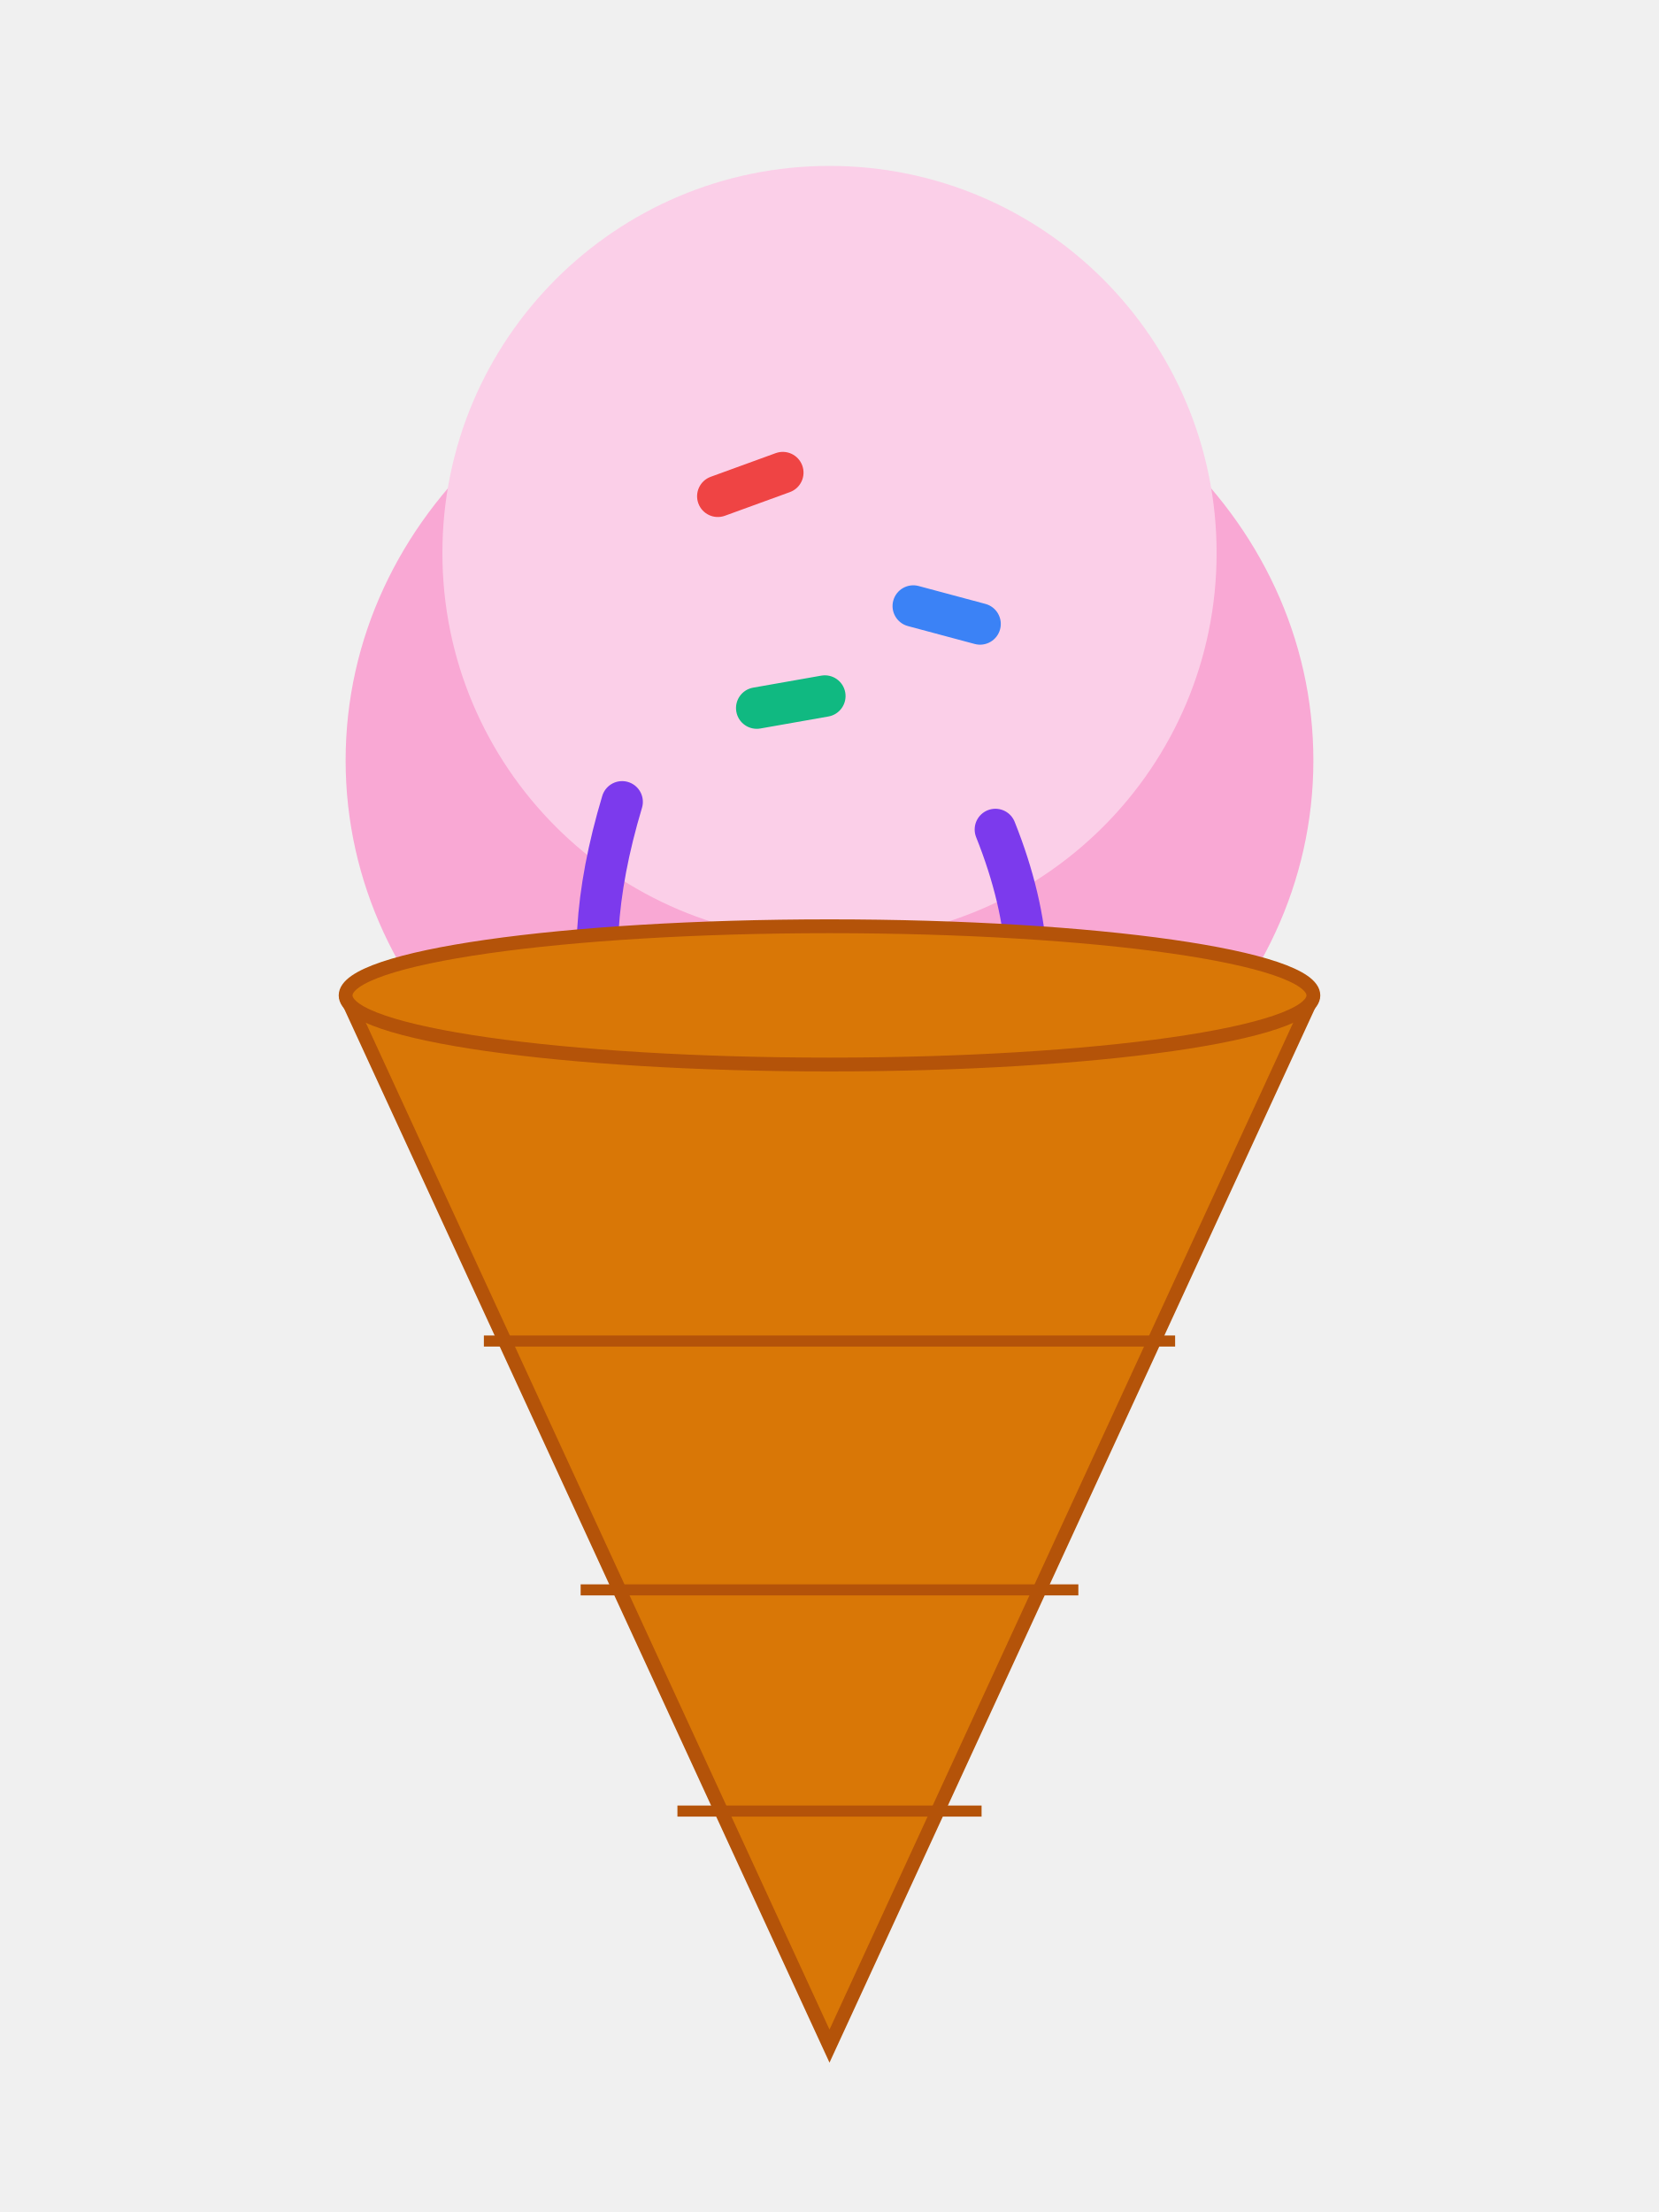
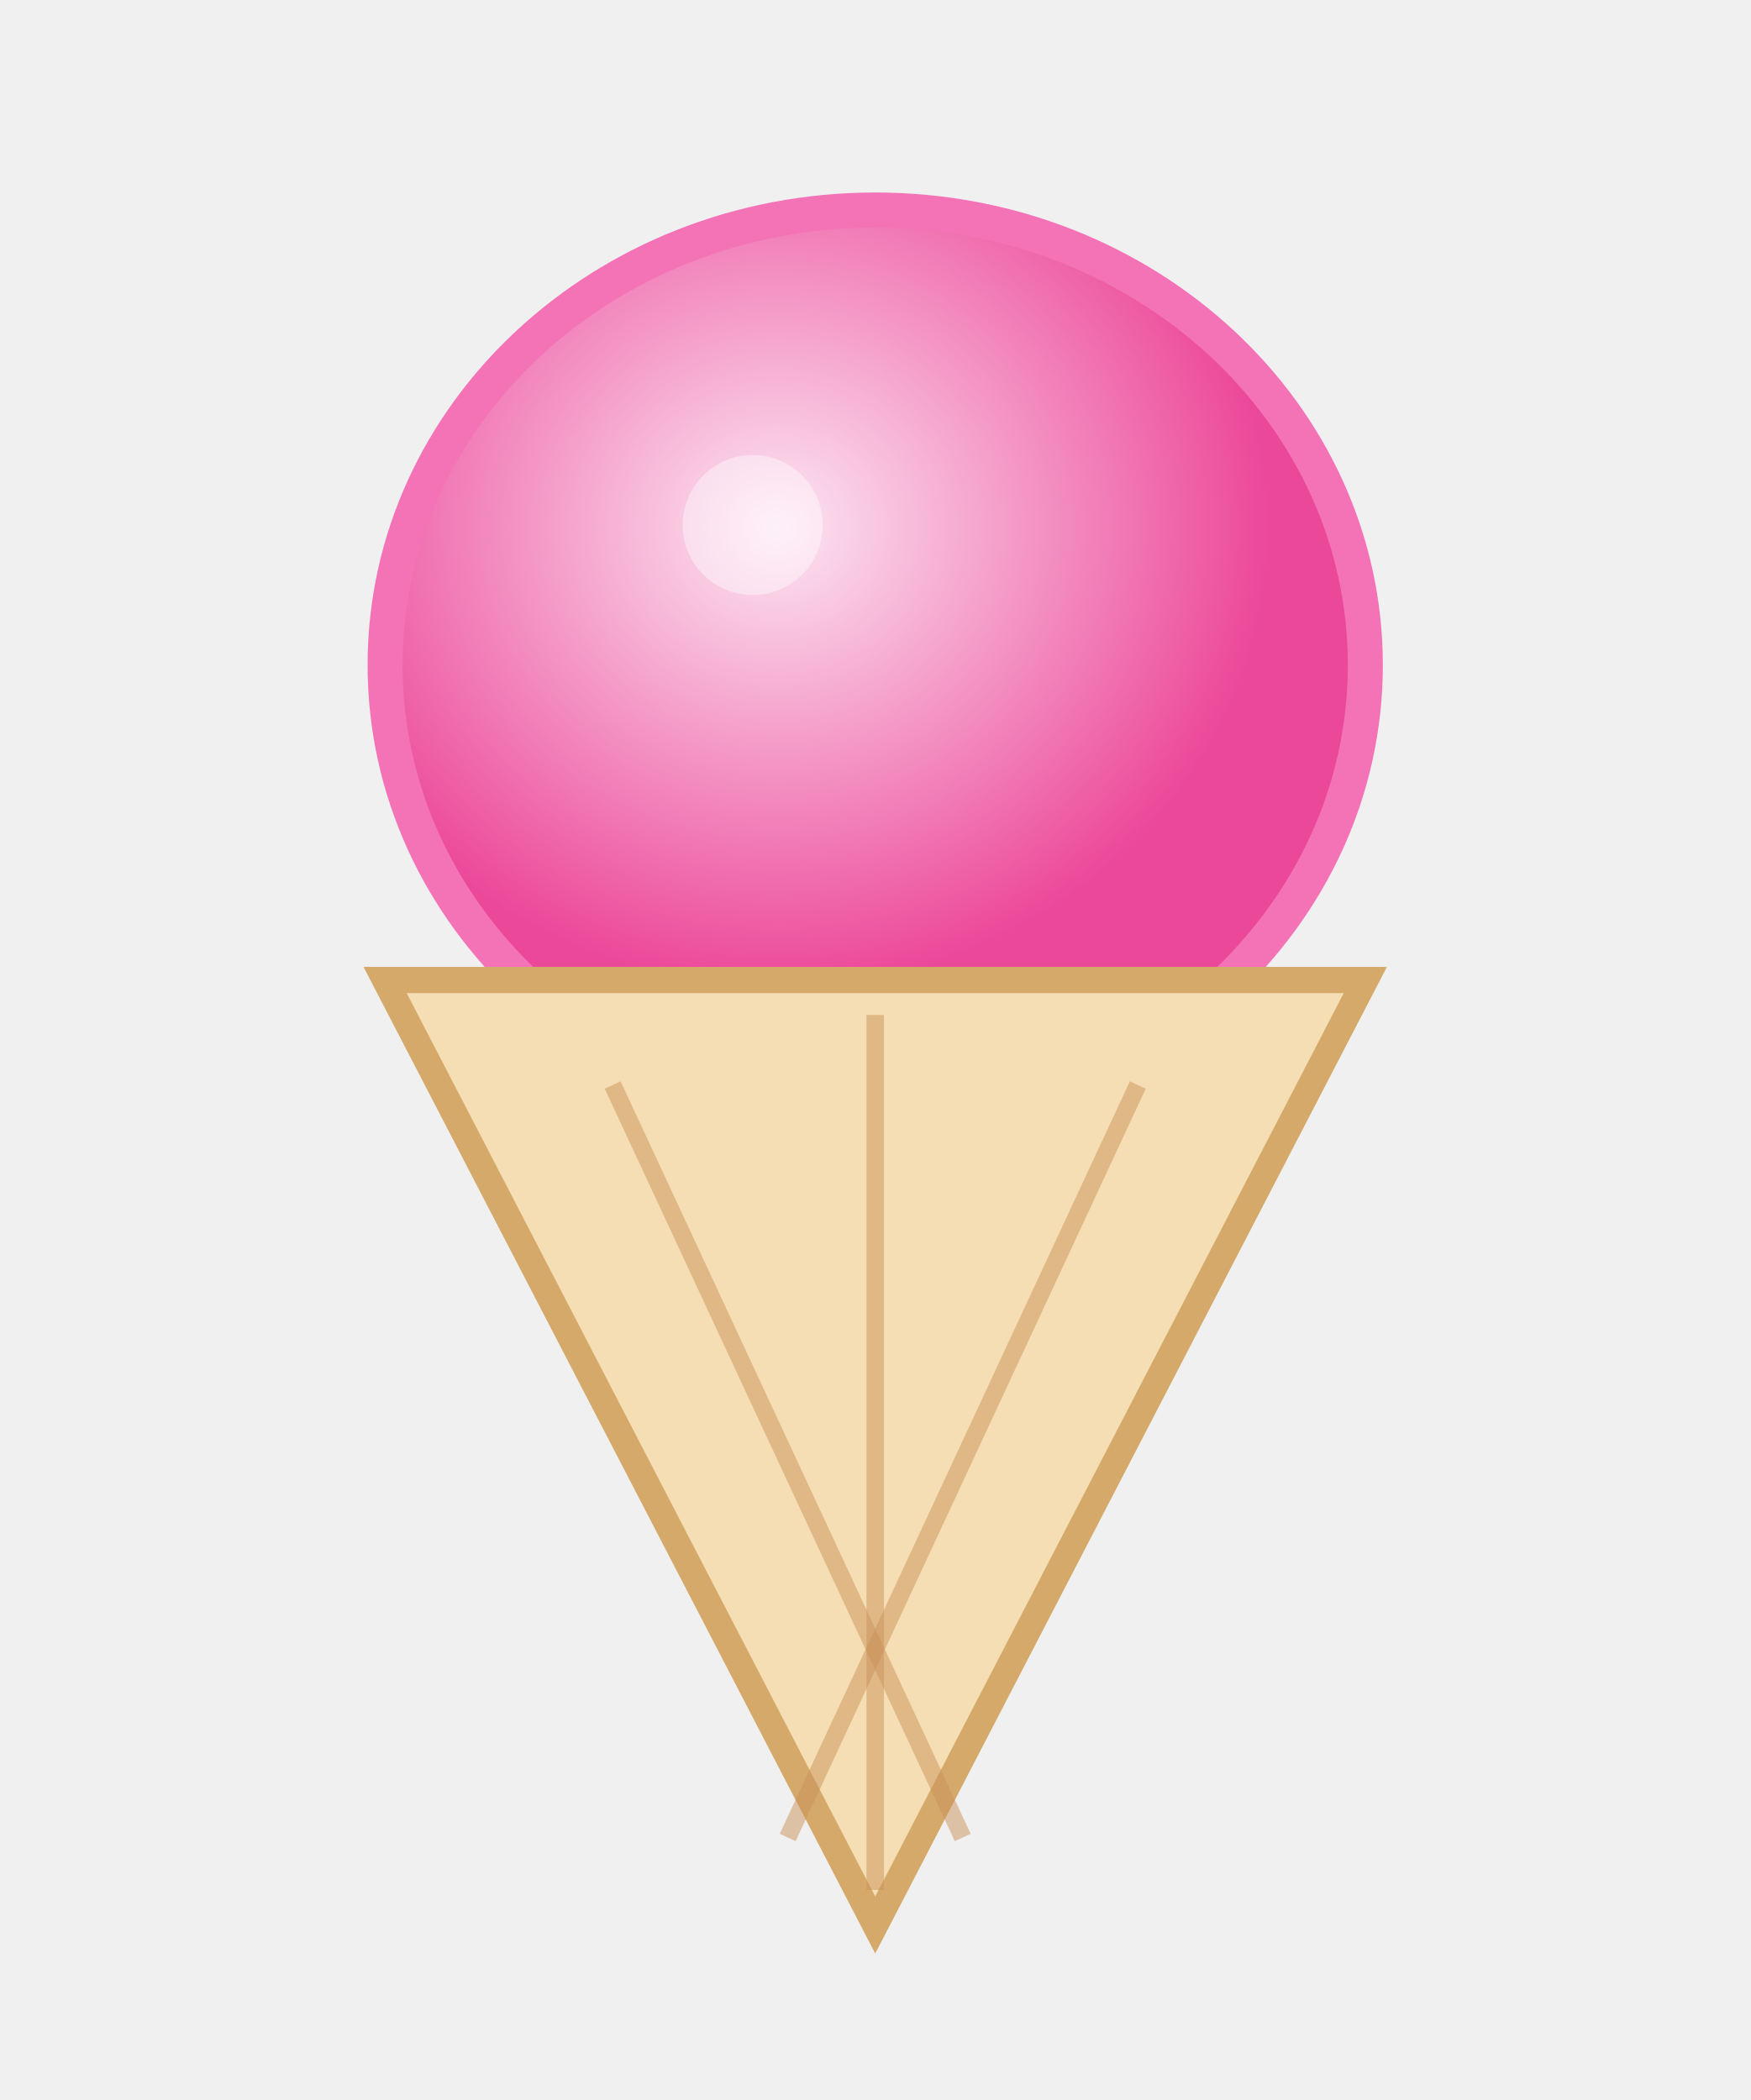
- <svg xmlns="http://www.w3.org/2000/svg" viewBox="0 0 120 160" fill="none">
-   <ellipse cx="60" cy="55" rx="35" ry="32" fill="#F9A8D4" />
-   <circle cx="60" cy="40" r="28" fill="#FBCFE8" />
-   <path d="M45 58 Q42 68 44 75" stroke="#7C3AED" stroke-width="3" stroke-linecap="round" fill="none" />
-   <path d="M72 60 Q76 70 73 78" stroke="#7C3AED" stroke-width="3" stroke-linecap="round" fill="none" />
-   <rect x="50" y="35" width="8" height="3" rx="1.5" fill="#EF4444" transform="rotate(-20 50 35)" />
-   <rect x="65" y="42" width="8" height="3" rx="1.5" fill="#3B82F6" transform="rotate(15 65 42)" />
-   <rect x="53" y="50" width="8" height="3" rx="1.5" fill="#10B981" transform="rotate(-10 53 50)" />
-   <path d="M25 72 L60 148 L95 72 Z" fill="#D97706" />
-   <path d="M25 72 L60 148 L95 72" fill="none" stroke="#B45309" stroke-width="1" />
-   <line x1="25" y1="72" x2="60" y2="148" stroke="#B45309" stroke-width="0.8" />
-   <line x1="95" y1="72" x2="60" y2="148" stroke="#B45309" stroke-width="0.8" />
-   <line x1="35" y1="97" x2="85" y2="97" stroke="#B45309" stroke-width="0.8" />
-   <line x1="42" y1="115" x2="78" y2="115" stroke="#B45309" stroke-width="0.8" />
-   <line x1="49" y1="131" x2="71" y2="131" stroke="#B45309" stroke-width="0.8" />
-   <ellipse cx="60" cy="72" rx="35" ry="5" fill="#D97706" stroke="#B45309" stroke-width="1" />
+ <svg xmlns="http://www.w3.org/2000/svg" viewBox="0 0 100 120">
+   <defs>
+     <radialGradient id="s" cx="40%" cy="35%">
+       <stop offset="0%" stop-color="#fce7f3" />
+       <stop offset="100%" stop-color="#ec4899" />
+     </radialGradient>
+   </defs>
+   <ellipse cx="50" cy="38" rx="28" ry="26" fill="url(#s)" stroke="#f472b6" stroke-width="2" />
+   <path d="M22 56 L50 110 L78 56 Z" fill="#f5deb3" stroke="#d4a96a" stroke-width="1.5" />
+   <line x1="50" y1="58" x2="50" y2="108" stroke="#c9925a" stroke-width="1" opacity=".5" />
+   <line x1="35" y1="62" x2="55" y2="105" stroke="#c9925a" stroke-width="1" opacity=".5" />
+   <line x1="65" y1="62" x2="45" y2="105" stroke="#c9925a" stroke-width="1" opacity=".5" />
+   <circle cx="43" cy="30" r="4" fill="#fff" opacity=".4" />
</svg>
